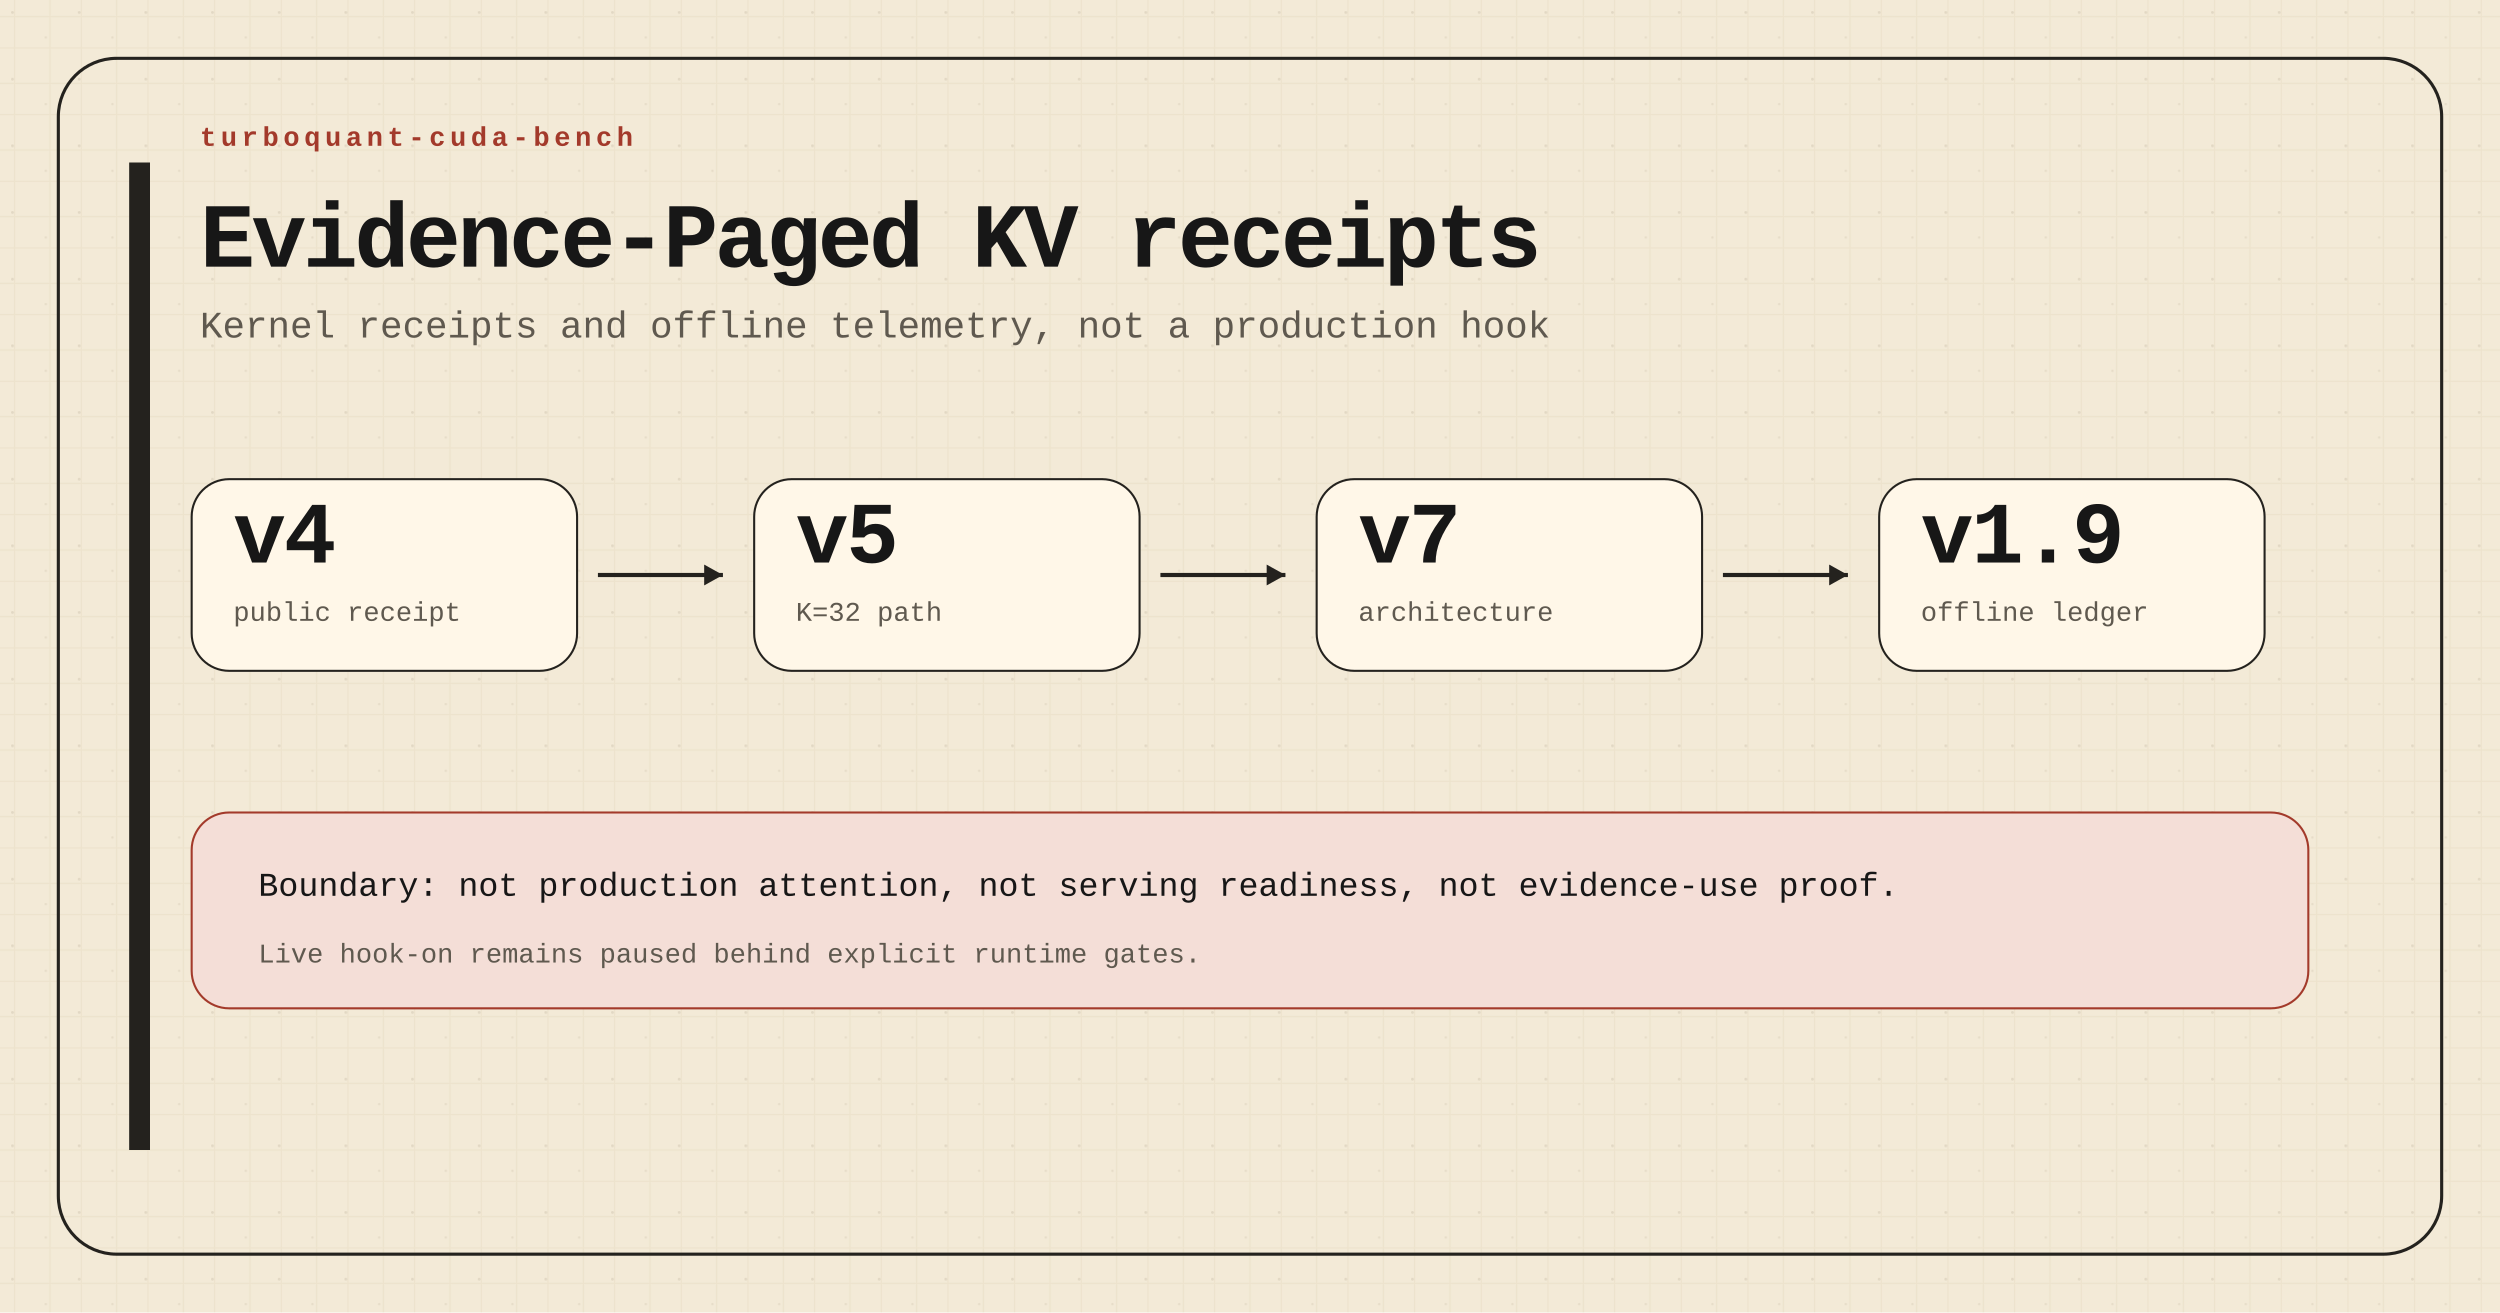
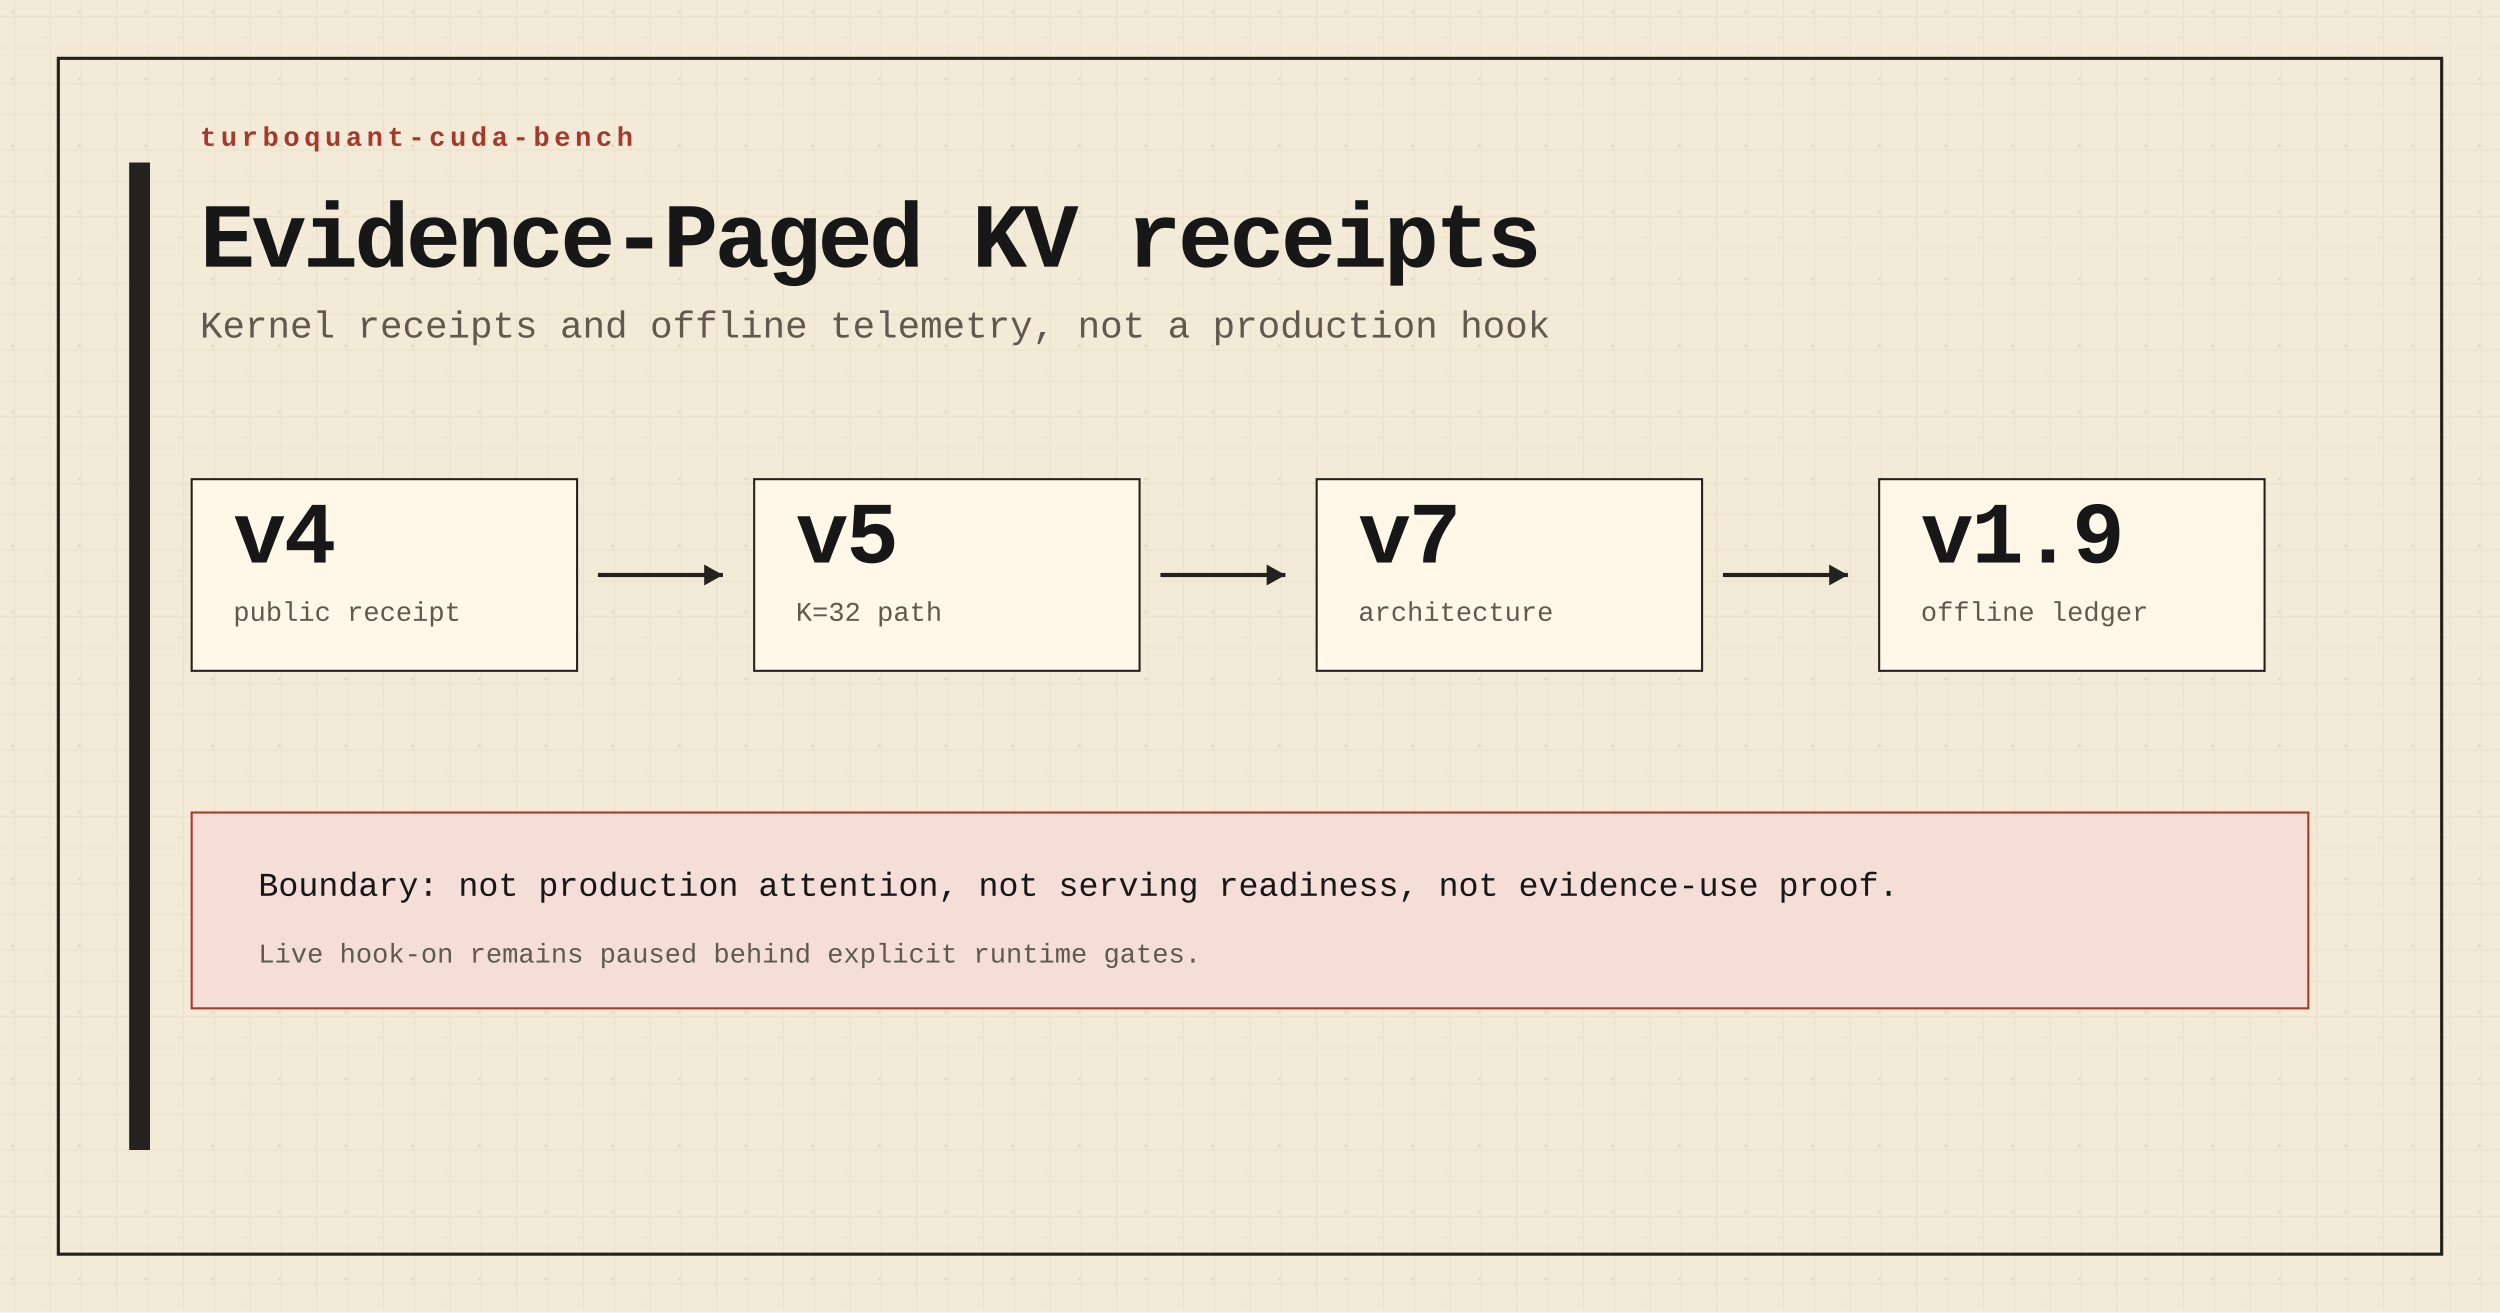
<svg xmlns="http://www.w3.org/2000/svg" width="1200" height="630" viewBox="0 0 1200 630" role="img" aria-label="Evidence-Paged KV receipts">
  <defs>
    <pattern id="papergrain" width="32" height="32" patternUnits="userSpaceOnUse">
      <rect width="32" height="32" fill="#f3ead7" />
      <path d="M0 8h32M0 23h32M7 0v32M24 0v32" stroke="#d8c9aa" stroke-width="0.6" opacity="0.22" />
      <circle cx="6" cy="6" r="0.7" fill="#9b8d74" opacity="0.18" />
      <circle cx="22" cy="18" r="0.6" fill="#9b8d74" opacity="0.14" />
    </pattern>
    <style>
      .mono { font-family: ui-monospace, SFMono-Regular, Menlo, Consolas, 'Liberation Mono', monospace; }
      .tag { font-size: 13px; font-weight: 700; letter-spacing: 2.2px; fill: #a33a2b; text-transform: uppercase; }
      .title { font-size: 44px; font-weight: 800; letter-spacing: -1.7px; fill: #171717; }
      .sub { font-size: 18px; fill: #5f594f; }
      .small { font-size: 13px; fill: #5f594f; }
      .label { font-size: 16px; fill: #171717; }
      .num { font-size: 42px; font-weight: 800; fill: #171717; letter-spacing: -1px; }
      .micro { font-size: 11px; fill: #5f594f; letter-spacing: 1.1px; text-transform: uppercase; }
    </style>
  </defs>
  <rect width="1200" height="630" fill="url(#papergrain)" />
-   <rect x="28" y="28" width="1144" height="574" rx="28" fill="none" stroke="#24221e" stroke-width="1.5" />
+   <rect x="28" y="28" width="1144" height="574" fill="none" stroke="#24221e" stroke-width="1.5" />
  <rect x="62" y="78" width="10" height="474" fill="#24221e" />
  <text x="96" y="70" class="mono tag">turboquant-cuda-bench</text>
  <text x="96" y="128" class="mono title">Evidence-Paged KV receipts</text>
  <text x="96" y="162" class="mono sub">Kernel receipts and offline telemetry, not a production hook</text>
  <g transform="translate(92 230)">
    <g>
-       <rect x="0" y="0" width="185" height="92" rx="18" fill="#fff7e8" stroke="#24221e" />
+       <rect x="0" y="0" width="185" height="92" fill="#fff7e8" stroke="#24221e" />
      <text x="20" y="40" class="mono num" fill="#2f5f87">v4</text>
      <text x="20" y="68" class="mono small">public receipt</text>
    </g>
    <line x1="195" y1="46" x2="255" y2="46" stroke="#24221e" stroke-width="2" />
    <path d="M255 46 l-9 -5 v10 z" fill="#24221e" />
    <g>
-       <rect x="270" y="0" width="185" height="92" rx="18" fill="#fff7e8" stroke="#24221e" />
+       <rect x="270" y="0" width="185" height="92" fill="#fff7e8" stroke="#24221e" />
      <text x="290" y="40" class="mono num" fill="#2f5f87">v5</text>
      <text x="290" y="68" class="mono small">K=32 path</text>
    </g>
    <line x1="465" y1="46" x2="525" y2="46" stroke="#24221e" stroke-width="2" />
    <path d="M525 46 l-9 -5 v10 z" fill="#24221e" />
    <g>
-       <rect x="540" y="0" width="185" height="92" rx="18" fill="#fff7e8" stroke="#24221e" />
+       <rect x="540" y="0" width="185" height="92" fill="#fff7e8" stroke="#24221e" />
      <text x="560" y="40" class="mono num" fill="#a06f18">v7</text>
      <text x="560" y="68" class="mono small">architecture</text>
    </g>
    <line x1="735" y1="46" x2="795" y2="46" stroke="#24221e" stroke-width="2" />
    <path d="M795 46 l-9 -5 v10 z" fill="#24221e" />
    <g>
-       <rect x="810" y="0" width="185" height="92" rx="18" fill="#fff7e8" stroke="#24221e" />
+       <rect x="810" y="0" width="185" height="92" fill="#fff7e8" stroke="#24221e" />
      <text x="830" y="40" class="mono num" fill="#2f7d4f">v1.9</text>
      <text x="830" y="68" class="mono small">offline ledger</text>
    </g>
  </g>
-   <rect x="92" y="390" width="1016" height="94" rx="18" fill="#f4ded7" stroke="#a33a2b" />
+   <rect x="92" y="390" width="1016" height="94" fill="#f4ded7" stroke="#a33a2b" />
  <text x="124" y="430" class="mono label" fill="#a33a2b">Boundary: not production attention, not serving readiness, not evidence-use proof.</text>
  <text x="124" y="462" class="mono small">Live hook-on remains paused behind explicit runtime gates.</text>
</svg>
